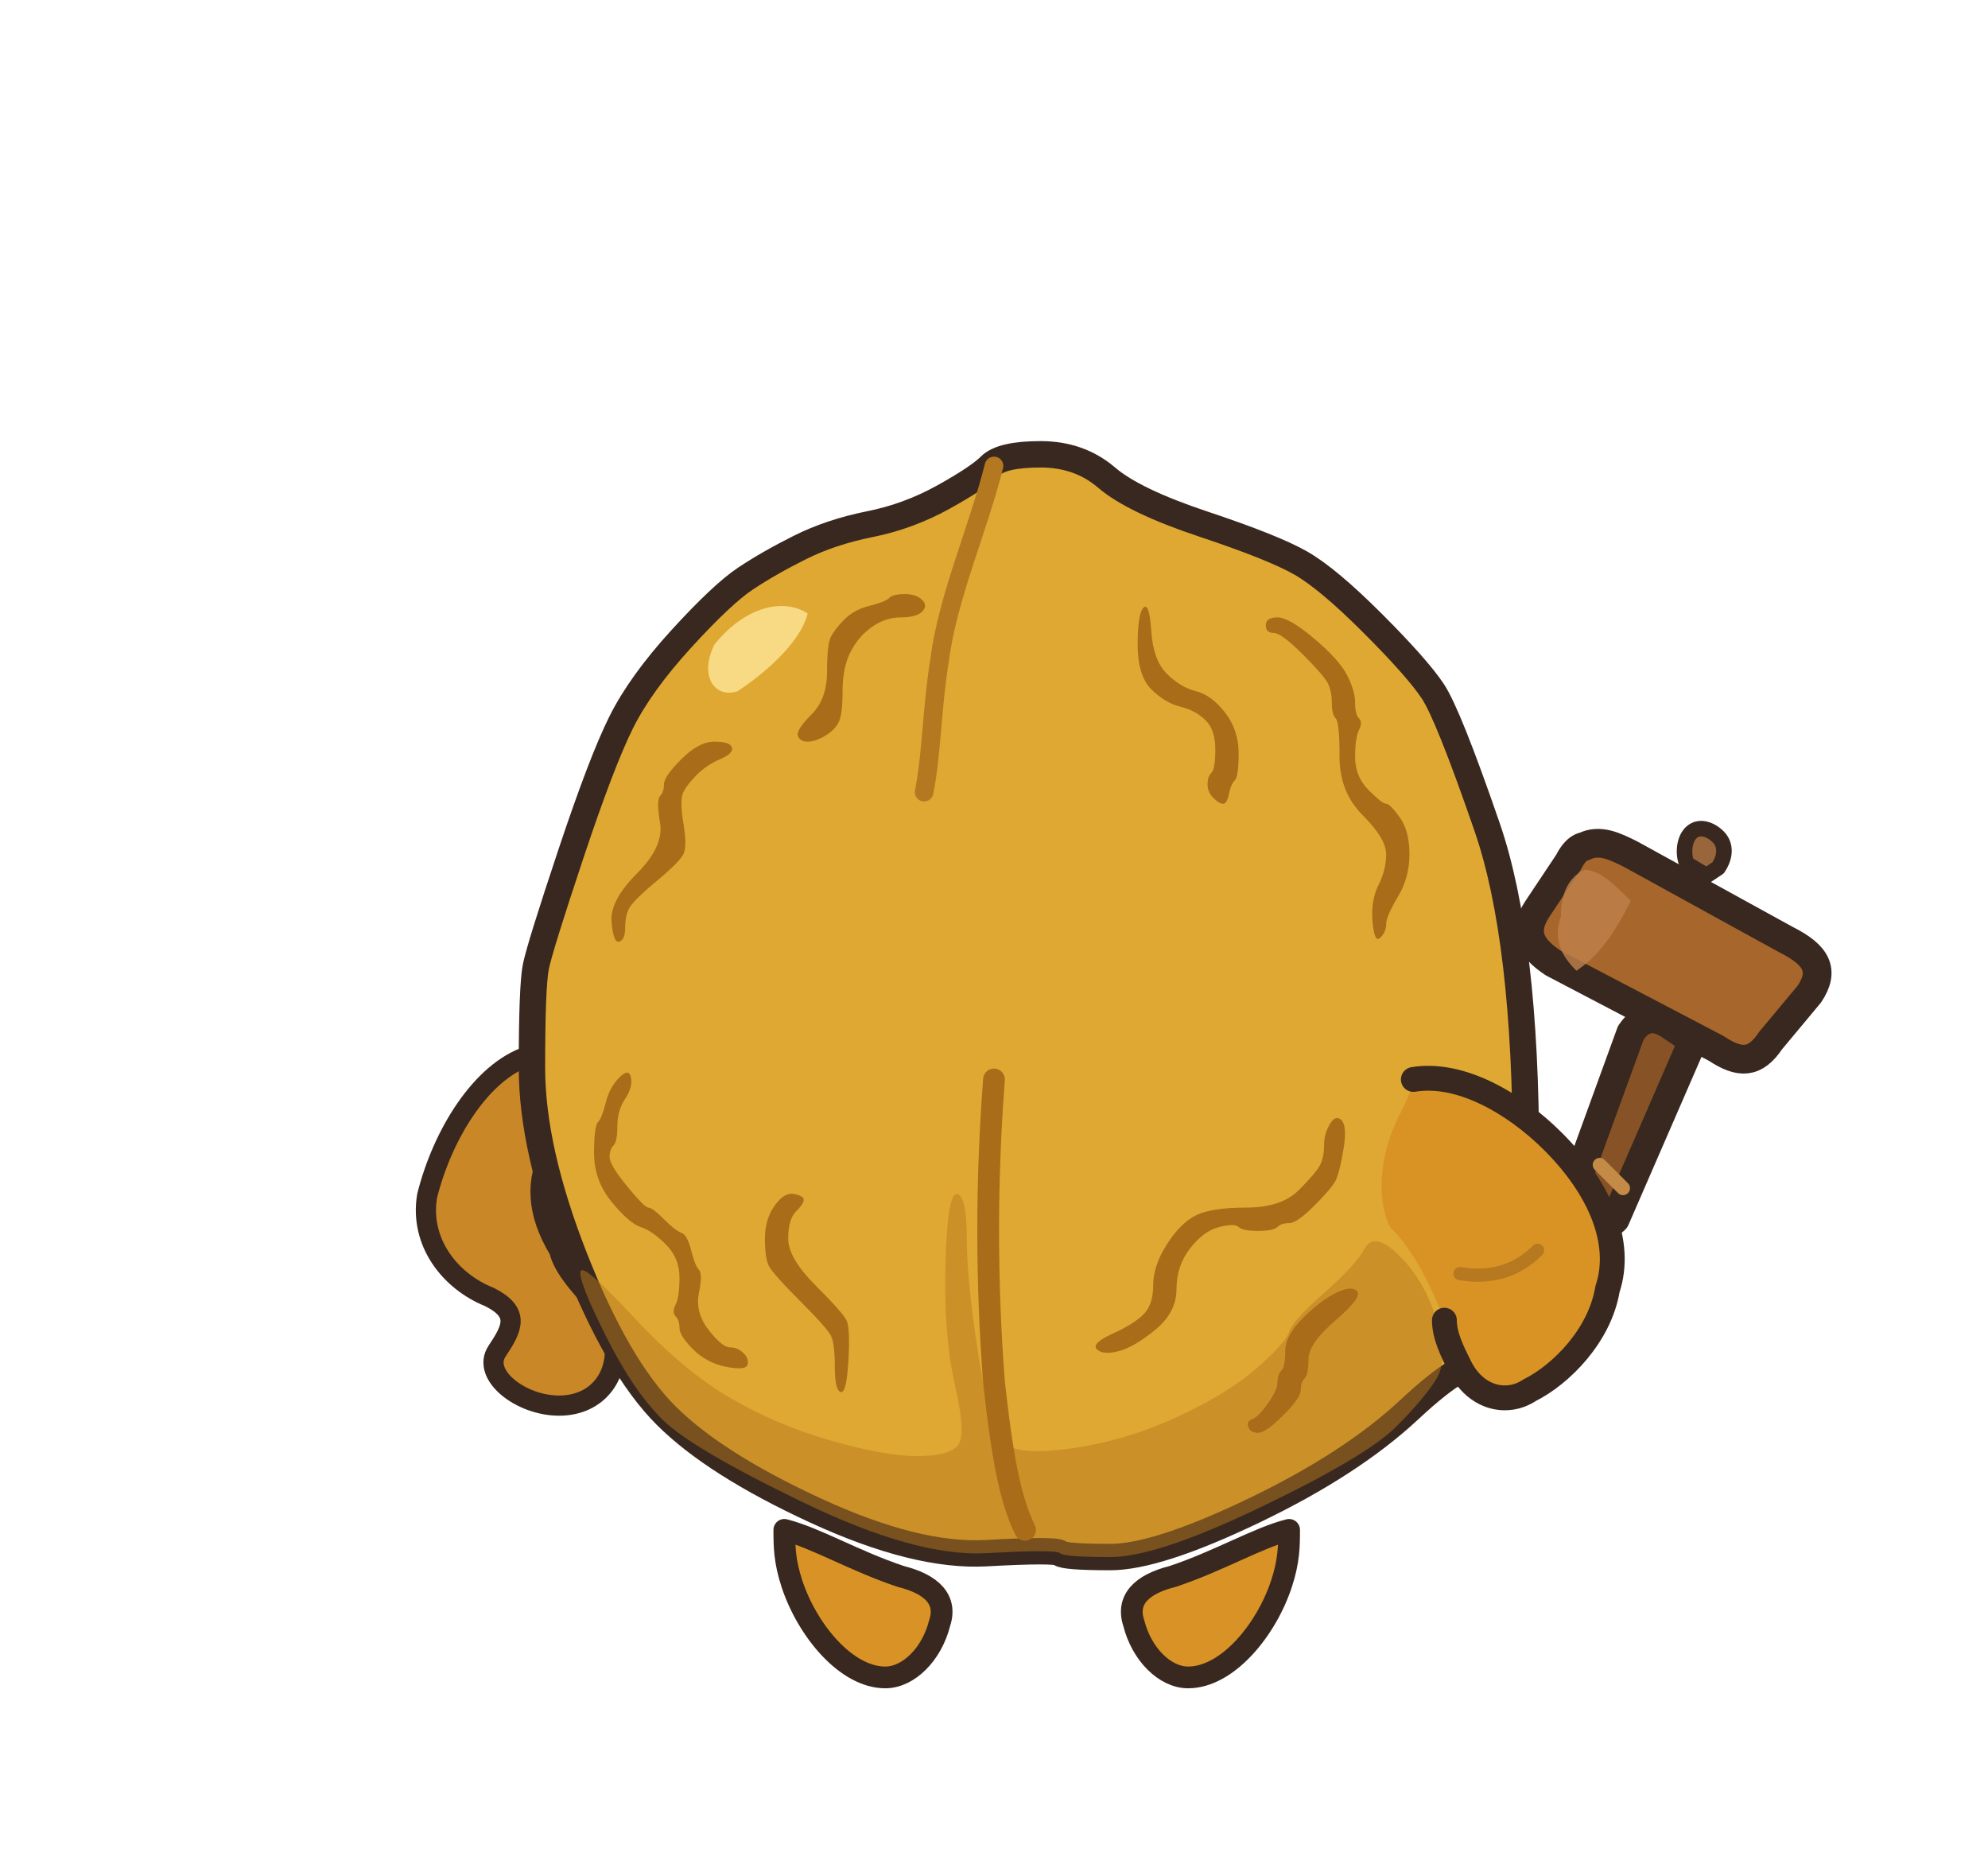
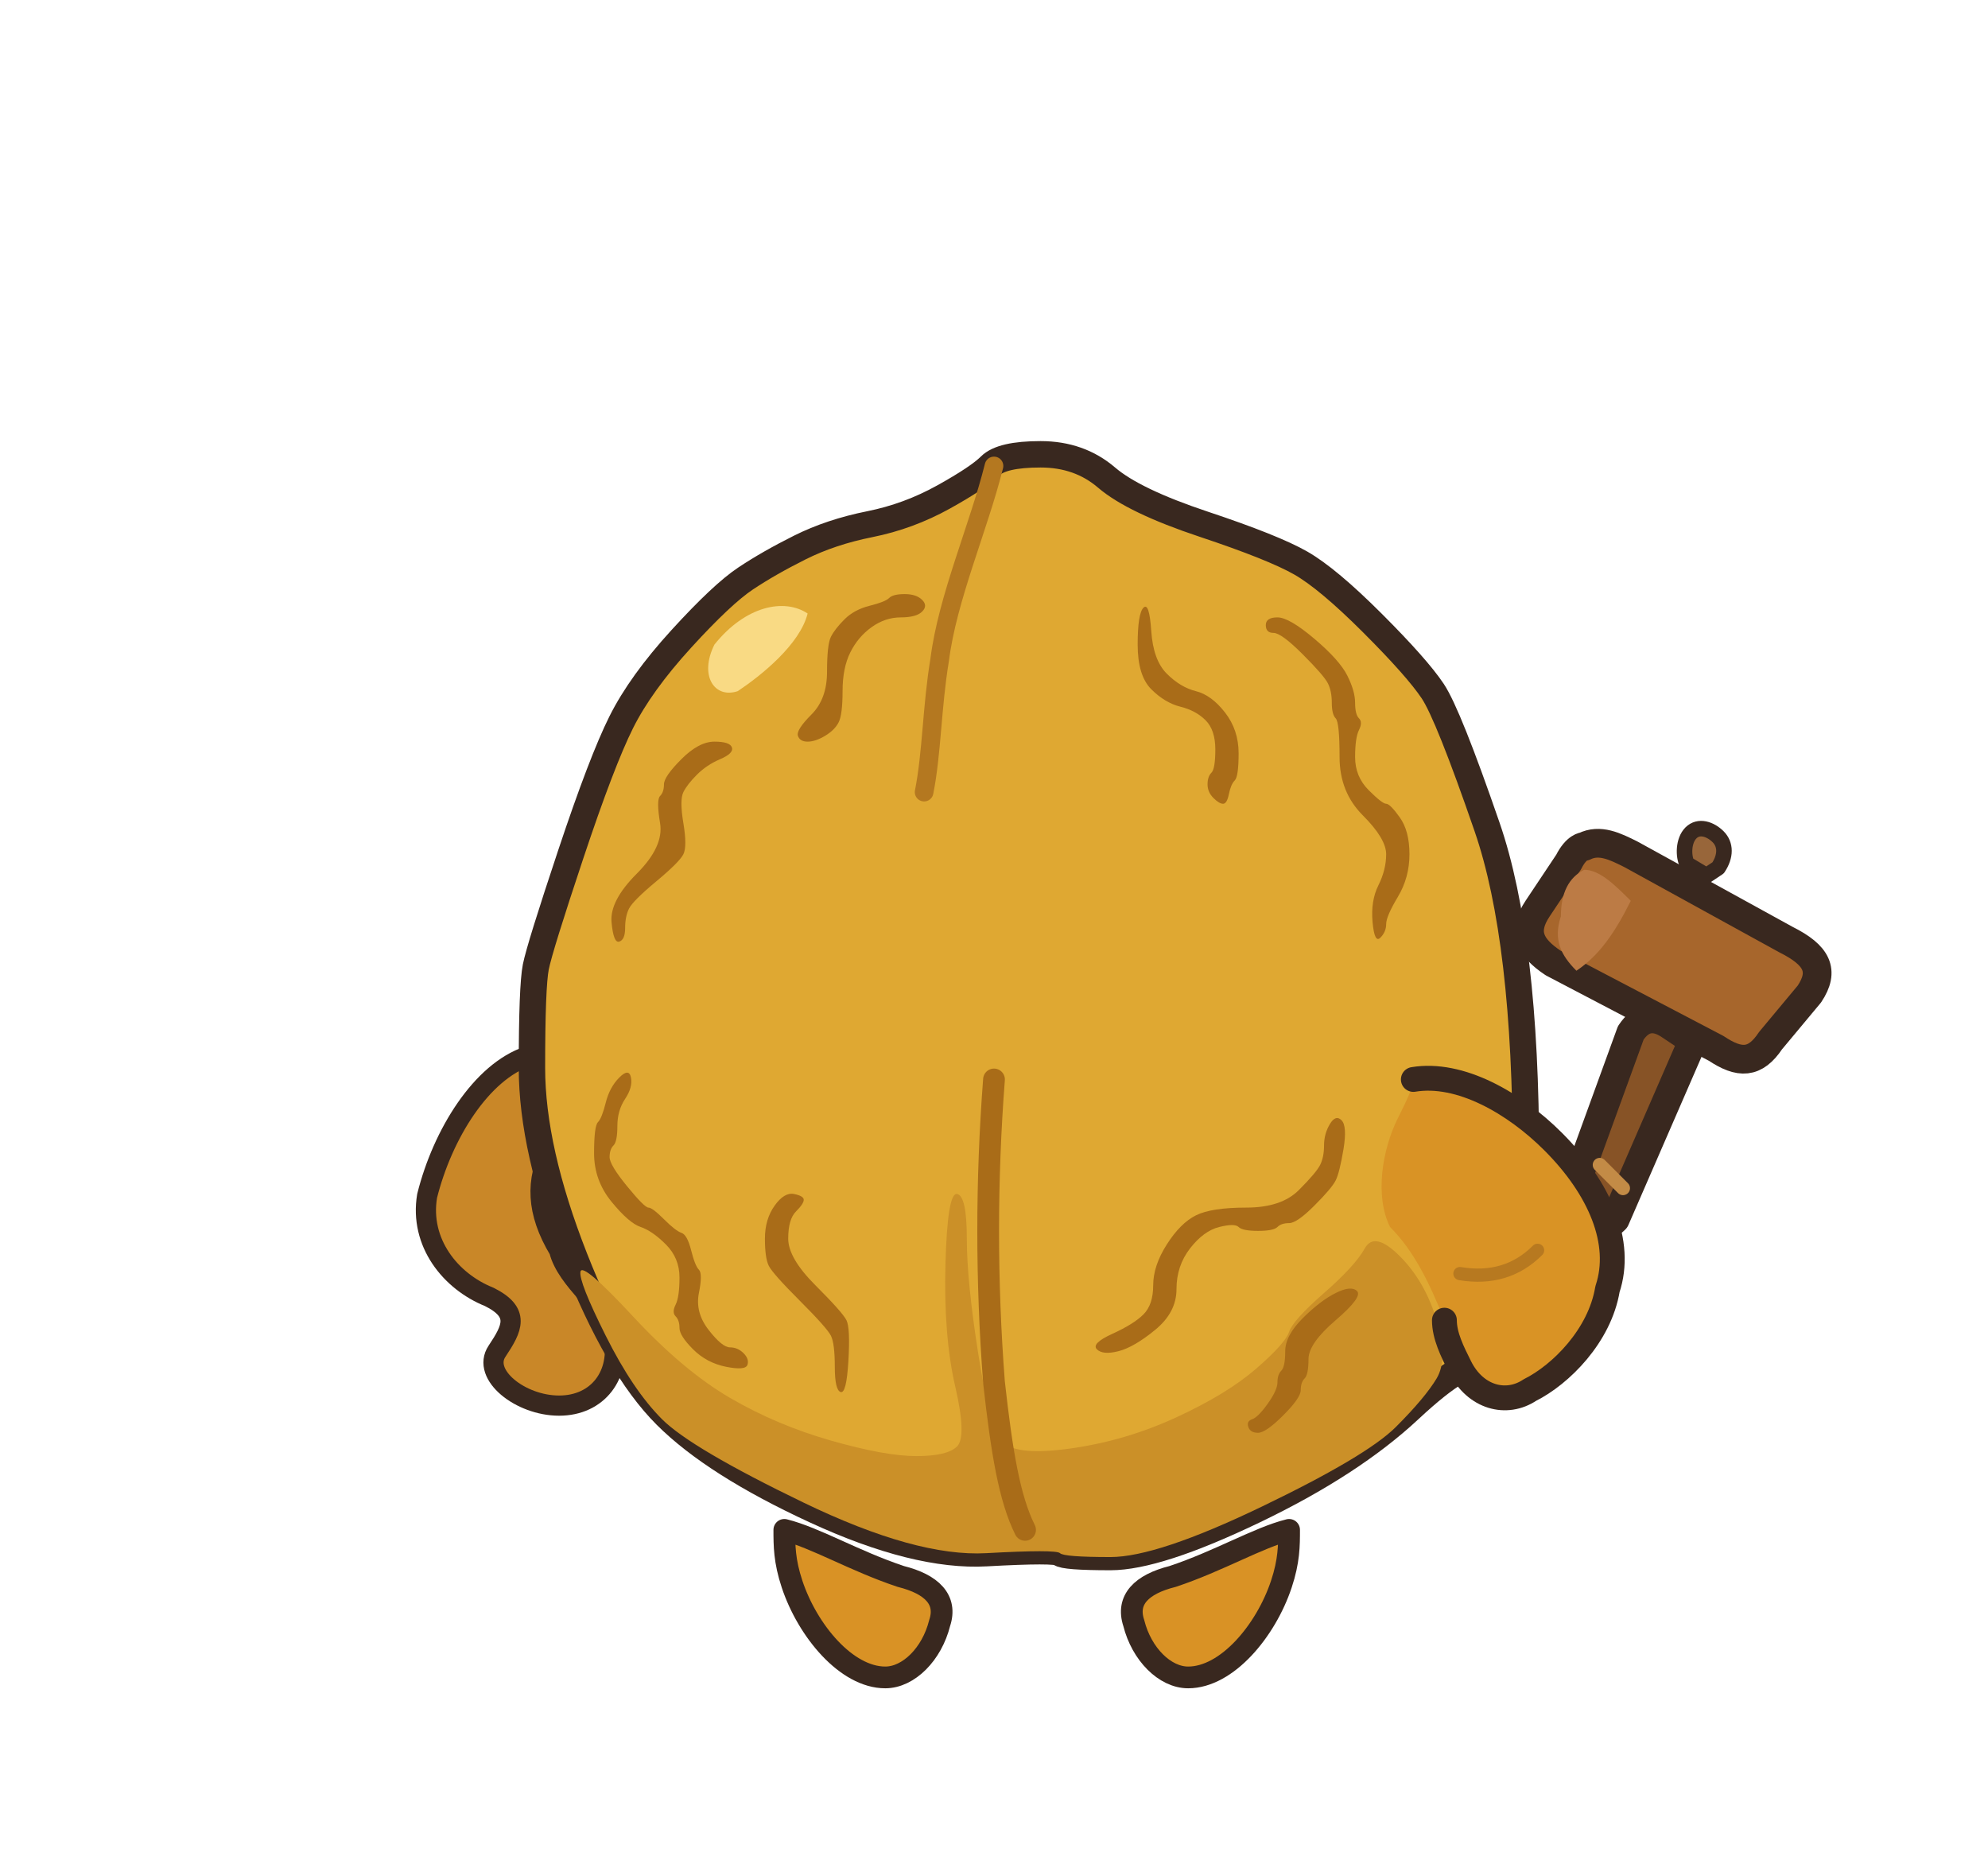
<svg xmlns="http://www.w3.org/2000/svg" width="320" height="300" viewBox="0 0 320 300">
  <g id="foot-left">
    <g transform="translate(-415 10) scale(1.25)">
      <path id="walnut-foot-left-shape" d="M 433 189 C 437 190 442 193 448 195 C 452 196 454 198 453 201 C 452 205 449 208 446 208 C 441 208 436 202 434 196 C 433 193 433 191 433 189 Z" fill="#d99225" stroke="#39281f" stroke-width="2.8" stroke-linejoin="round" />
    </g>
  </g>
  <g id="foot-right">
    <g transform="translate(-415 10) scale(1.25)">
      <path id="walnut-foot-right-shape" d="M 498 189 C 494 190 489 193 483 195 C 479 196 477 198 478 201 C 479 205 482 208 485 208 C 490 208 495 202 497 196 C 498 193 498 191 498 189 Z" fill="#d99225" stroke="#39281f" stroke-width="2.8" stroke-linejoin="round" />
    </g>
  </g>
  <g id="arm-left">
    <g transform="translate(-415 10) scale(1.25)">
      <path id="walnut-arm-left-shape" d="M 400 128 C 394 130 389 138 387 146 C 386 152 390 157 395 159 C 399 161 398 163 396 166 C 394 169 399 173 404 173 C 409 173 412 169 411 164 C 410 160 405 157 404 153 C 401 148 401 144 403 140 C 405 135 404 130 400 128 Z" fill="#c98728" stroke="#39281f" stroke-width="2.6" stroke-linejoin="round" />
      <path id="walnut-arm-left-crease" d="M 0 0" fill="none" opacity="0" />
    </g>
  </g>
  <g id="body">
    <g id="walnut-shell-art" transform="translate(-415 10) scale(1.25)">
      <path id="walnut-body-outline" d="M 459.50 52.00 Q 461.00 50.50 466.00 50.50 Q 471.00 50.50 474.50 53.50 Q 478.00 56.50 487.00 59.50 Q 496.00 62.50 499.50 64.50 Q 503.00 66.50 508.75 72.25 Q 514.50 78.00 516.50 81.00 Q 518.50 84.00 523.50 98.50 Q 528.50 113.00 528.50 141.00 Q 528.50 169.00 526.75 169.25 Q 525.00 169.50 523.00 168.00 Q 521.00 166.50 513.50 173.50 Q 506.00 180.50 493.50 186.50 Q 481.00 192.50 475.00 192.50 Q 469.00 192.50 468.50 192.00 Q 468.00 191.50 459.00 192.00 Q 450.00 192.50 437.00 186.50 Q 424.00 180.50 417.75 174.25 Q 411.50 168.00 406.00 154.00 Q 400.50 140.00 400.50 129.50 Q 400.50 119.00 401.00 116.50 Q 401.50 114.00 405.50 102.00 Q 409.50 90.00 412.00 85.00 Q 414.50 80.00 419.75 74.25 Q 425.00 68.50 428.00 66.50 Q 431.00 64.50 435.00 62.50 Q 439.00 60.50 444.00 59.50 Q 449.00 58.50 453.50 56.00 Q 458.00 53.50 459.50 52.00 Z" fill="#dfa832" stroke="#39281f" stroke-width="3.4" stroke-linejoin="round" />
-       <path id="walnut-body-bottom-shade" d="M 453.75 154.75 Q 454.00 145.50 455.25 145.75 Q 456.50 146.00 456.50 151.50 Q 456.50 157.00 458.00 166.50 Q 459.50 176.00 461.25 177.75 Q 463.00 179.50 470.00 178.50 Q 477.00 177.50 483.50 174.50 Q 490.00 171.50 493.75 168.25 Q 497.50 165.00 498.00 163.50 Q 498.50 162.00 502.50 158.50 Q 506.50 155.00 507.75 152.75 Q 509.00 150.50 512.25 153.75 Q 515.50 157.00 517.00 162.00 Q 518.50 167.00 517.00 169.50 Q 515.50 172.00 511.75 175.75 Q 508.00 179.50 494.50 186.00 Q 481.00 192.50 475.00 192.50 Q 469.00 192.50 468.50 192.00 Q 468.00 191.50 459.00 192.00 Q 450.00 192.50 435.50 185.50 Q 421.00 178.50 417.25 174.75 Q 413.50 171.00 410.00 164.00 Q 406.50 157.00 406.75 155.75 Q 407.00 154.50 413.50 161.50 Q 420.00 168.50 426.00 172.00 Q 432.00 175.50 439.00 177.50 Q 446.00 179.50 450.00 179.50 Q 454.00 179.50 455.25 178.25 Q 456.50 177.00 455.00 170.50 Q 453.50 164.00 453.75 154.75 Z" fill="#b7791d" opacity=".5" />
-       <path id="walnut-top-highlight" d="M 424 75 C 428 70 433 69 436 71 C 435 75 430 79 427 81 C 424 82 422 79 424 75 Z" fill="#ffe596" opacity=".82" />
+       <path id="walnut-body-bottom-shade" d="M 453.75 154.75 Q 454.00 145.50 455.25 145.75 Q 456.50 146.00 456.50 151.50 Q 456.50 157.00 458.00 166.50 Q 459.50 176.00 461.25 177.75 Q 463.00 179.50 470.00 178.50 Q 477.00 177.50 483.50 174.50 Q 490.00 171.50 493.75 168.25 Q 497.50 165.00 498.00 163.50 Q 498.50 162.00 502.50 158.50 Q 506.50 155.00 507.75 152.75 Q 509.00 150.50 512.25 153.75 Q 515.50 157.00 517.00 162.00 Q 518.50 167.00 517.00 169.50 Q 515.50 172.00 511.75 175.75 Q 508.00 179.50 494.50 186.00 Q 481.00 192.50 475.00 192.50 Q 469.00 192.50 468.50 192.00 Q 468.00 191.50 459.00 192.00 Q 450.00 192.50 435.50 185.50 Q 421.00 178.50 417.25 174.75 Q 413.50 171.00 410.00 164.00 Q 406.50 157.00 406.75 155.75 Q 407.00 154.50 413.50 161.50 Q 420.00 168.50 426.00 172.00 Q 432.00 175.50 439.00 177.50 Q 446.00 179.50 450.00 179.50 Q 454.00 179.50 455.25 178.25 Q 456.50 177.00 455.00 170.50 Q 453.50 164.00 453.75 154.75 Z" fill="#cb9028" />
+       <path id="walnut-top-highlight" d="M 424 75 C 428 70 433 69 436 71 C 435 75 430 79 427 81 C 424 82 422 79 424 75 Z" fill="#f9da84" />
      <path id="walnut-brain-crease-top-center" d="M 460 52 C 458 60 454 69 453 77 C 452 83 452 89 451 94" fill="none" stroke="#b47820" stroke-width="2.4" stroke-linecap="round" />
      <path id="walnut-brain-crease-bottom-center" d="M 460 131 C 459 144 459 157 460 170 C 461 179 462 185 464 189" fill="none" stroke="#a96c18" stroke-width="2.8" stroke-linecap="round" />
      <path id="walnut-brain-groove-left-top" d="M 446.50 69.00 Q 447.00 68.50 448.50 68.50 Q 450.00 68.50 450.75 69.25 Q 451.50 70.00 450.75 70.75 Q 450.00 71.50 448.00 71.50 Q 446.00 71.50 444.25 72.75 Q 442.50 74.00 441.50 76.00 Q 440.50 78.00 440.50 81.00 Q 440.50 84.00 440.00 85.00 Q 439.50 86.00 438.25 86.75 Q 437.00 87.50 436.00 87.50 Q 435.00 87.50 434.75 86.75 Q 434.50 86.00 436.50 84.00 Q 438.50 82.00 438.50 78.50 Q 438.50 75.00 439.00 74.00 Q 439.50 73.00 440.75 71.75 Q 442.00 70.50 444.00 70.00 Q 446.00 69.50 446.50 69.00 Z M 419.75 89.75 Q 422.00 87.50 424.00 87.50 Q 426.00 87.50 426.25 88.25 Q 426.50 89.00 424.75 89.75 Q 423.00 90.50 421.75 91.75 Q 420.50 93.00 420.00 94.00 Q 419.50 95.00 420.00 98.00 Q 420.50 101.00 420.00 102.00 Q 419.50 103.00 416.50 105.50 Q 413.50 108.00 413.00 109.00 Q 412.50 110.00 412.50 111.50 Q 412.50 113.00 411.75 113.25 Q 411.00 113.50 410.75 110.75 Q 410.50 108.00 414.00 104.50 Q 417.50 101.00 417.00 98.00 Q 416.50 95.00 417.00 94.50 Q 417.50 94.00 417.50 93.00 Q 417.50 92.00 419.75 89.75 Z" fill="#a96c18" />
      <path id="walnut-brain-groove-right-top" d="M 479.25 70.25 Q 480.00 69.50 480.25 73.25 Q 480.50 77.00 482.25 78.75 Q 484.00 80.50 486.00 81.00 Q 488.00 81.50 489.75 83.75 Q 491.50 86.00 491.50 89.00 Q 491.50 92.00 491.00 92.50 Q 490.50 93.00 490.25 94.25 Q 490.00 95.50 489.50 95.50 Q 489.00 95.50 488.25 94.75 Q 487.50 94.00 487.50 93.00 Q 487.50 92.00 488.00 91.50 Q 488.50 91.00 488.50 88.50 Q 488.50 86.00 487.25 84.75 Q 486.00 83.50 484.00 83.00 Q 482.00 82.50 480.25 80.75 Q 478.50 79.00 478.50 75.00 Q 478.50 71.00 479.25 70.25 Z M 495.00 72.50 Q 495.00 71.50 496.50 71.50 Q 498.00 71.50 501.25 74.25 Q 504.50 77.00 505.50 79.00 Q 506.50 81.00 506.50 82.50 Q 506.50 84.00 507.00 84.50 Q 507.50 85.00 507.00 86.00 Q 506.50 87.00 506.50 89.50 Q 506.50 92.00 508.25 93.75 Q 510.00 95.50 510.50 95.50 Q 511.00 95.50 512.25 97.25 Q 513.50 99.00 513.50 102.00 Q 513.50 105.00 512.00 107.50 Q 510.50 110.00 510.50 111.00 Q 510.50 112.00 509.75 112.75 Q 509.00 113.50 508.75 110.75 Q 508.50 108.00 509.50 106.00 Q 510.50 104.00 510.50 102.00 Q 510.50 100.00 507.50 97.00 Q 504.50 94.00 504.50 89.50 Q 504.50 85.00 504.00 84.50 Q 503.50 84.00 503.50 82.50 Q 503.50 81.00 503.00 80.00 Q 502.50 79.00 499.75 76.25 Q 497.00 73.50 496.00 73.50 Q 495.00 73.50 495.00 72.50 Z" fill="#a96c18" />
      <path id="walnut-brain-groove-left-bottom" d="M 411.75 130.75 Q 413.00 129.50 413.25 130.75 Q 413.50 132.00 412.50 133.50 Q 411.50 135.00 411.50 137.00 Q 411.50 139.00 411.00 139.50 Q 410.50 140.00 410.50 141.00 Q 410.50 142.00 412.75 144.75 Q 415.00 147.50 415.50 147.50 Q 416.00 147.50 417.50 149.00 Q 419.00 150.50 419.75 150.75 Q 420.50 151.00 421.00 153.00 Q 421.50 155.00 422.00 155.50 Q 422.50 156.00 422.00 158.50 Q 421.50 161.00 423.25 163.25 Q 425.00 165.50 426.00 165.50 Q 427.00 165.50 427.75 166.25 Q 428.50 167.00 428.25 167.75 Q 428.00 168.50 425.50 168.00 Q 423.00 167.50 421.25 165.75 Q 419.50 164.00 419.50 163.00 Q 419.50 162.00 419.00 161.50 Q 418.50 161.00 419.00 160.00 Q 419.50 159.00 419.50 156.50 Q 419.50 154.00 417.75 152.25 Q 416.00 150.50 414.50 150.00 Q 413.00 149.50 410.75 146.75 Q 408.50 144.00 408.50 140.50 Q 408.50 137.00 409.00 136.50 Q 409.50 136.00 410.00 134.00 Q 410.50 132.00 411.75 130.75 Z M 431.75 147.25 Q 433.00 145.50 434.25 145.75 Q 435.50 146.00 435.50 146.50 Q 435.50 147.00 434.50 148.00 Q 433.50 149.00 433.50 151.50 Q 433.50 154.00 437.00 157.50 Q 440.50 161.00 441.00 162.00 Q 441.50 163.00 441.25 167.25 Q 441.00 171.50 440.25 171.25 Q 439.50 171.00 439.50 168.00 Q 439.50 165.00 439.00 164.00 Q 438.50 163.00 435.00 159.50 Q 431.50 156.00 431.00 155.00 Q 430.50 154.00 430.50 151.50 Q 430.50 149.00 431.75 147.25 Z" fill="#a96c18" />
      <path id="walnut-brain-groove-right-bottom" d="M 503.25 136.75 Q 504.00 135.50 504.75 136.25 Q 505.50 137.00 505.00 140.00 Q 504.50 143.00 504.00 144.00 Q 503.50 145.00 501.25 147.25 Q 499.00 149.50 498.00 149.50 Q 497.00 149.50 496.50 150.00 Q 496.00 150.50 494.00 150.50 Q 492.00 150.50 491.50 150.00 Q 491.00 149.50 489.00 150.00 Q 487.00 150.50 485.25 152.75 Q 483.50 155.00 483.50 158.00 Q 483.50 161.00 480.75 163.25 Q 478.00 165.50 476.00 166.00 Q 474.00 166.50 473.25 165.75 Q 472.50 165.00 475.25 163.75 Q 478.00 162.50 479.25 161.25 Q 480.50 160.00 480.50 157.50 Q 480.50 155.00 482.25 152.25 Q 484.00 149.50 486.00 148.50 Q 488.00 147.50 492.50 147.50 Q 497.00 147.50 499.25 145.25 Q 501.50 143.00 502.00 142.00 Q 502.50 141.00 502.50 139.50 Q 502.50 138.00 503.25 136.75 Z M 504.00 158.50 Q 506.00 157.50 506.75 158.25 Q 507.50 159.00 504.00 162.00 Q 500.50 165.00 500.50 167.00 Q 500.50 169.00 500.00 169.50 Q 499.50 170.00 499.50 171.00 Q 499.50 172.00 497.25 174.25 Q 495.00 176.50 494.00 176.50 Q 493.00 176.50 492.75 175.75 Q 492.50 175.00 493.25 174.75 Q 494.00 174.50 495.25 172.75 Q 496.50 171.00 496.50 170.00 Q 496.50 169.00 497.00 168.50 Q 497.50 168.00 497.50 166.00 Q 497.50 164.00 499.75 161.75 Q 502.00 159.50 504.00 158.50 Z" fill="#a96c18" />
      <path id="walnut-side-brain-groove-left" d="M 0 0" fill="none" opacity="0" />
      <path id="walnut-side-brain-groove-right" d="M 0 0" fill="none" opacity="0" />
    </g>
  </g>
  <g id="hammer">
    <g transform="translate(-415 10) scale(1.25)">
      <path id="walnut-hammer-handle" d="M 534 147 L 542 125 Q 544 122 547 124 L 550 126 L 540 149 Q 538 151 536 149 Z" fill="#875326" stroke="#39281f" stroke-width="3.7" stroke-linejoin="round" />
      <path id="walnut-hammer-cap" d="M 549.25 103.25 C 548.75 102.25 548.75 100.25 549.75 99.25 C 550.75 98.25 552.25 98.75 553.25 99.75 C 554.25 100.75 554.25 102.25 553.25 103.75 L 551.75 104.75 Z" fill="#98663a" stroke="#39281f" stroke-width="2" stroke-linejoin="round" />
      <path id="walnut-hammer-head" d="M 536 101 C 538 100 540 101 542 102 L 562 113 C 566 115 567 117 565 120 L 560 126 C 558 129 556 129 553 127 L 532 116 C 529 114 528 112 530 109 L 534 103 C 535 101 536 101 536 101 Z" fill="#a7662c" stroke="#39281f" stroke-width="3.7" stroke-linejoin="round" />
-       <path id="walnut-hammer-head-highlight" d="M 536 104 C 538 104 540 106 542 108 C 540 112 538 115 535 117 C 533 115 532 113 533 110 C 533 107 534 105 536 104 Z" fill="#c0804a" opacity=".82" />
+       <path id="walnut-hammer-head-highlight" d="M 536 104 C 538 104 540 106 542 108 C 540 112 538 115 535 117 C 533 115 532 113 533 110 C 533 107 534 105 536 104 Z" fill="#bc7b45" />
      <path id="walnut-hammer-grip" d="M 538 142 L 541 145" fill="none" stroke="#c38b46" stroke-width="1.8" stroke-linecap="round" />
    </g>
  </g>
  <g id="arm-right">
    <g transform="translate(-415 10) scale(1.25)">
      <path id="walnut-arm-right-shape" d="M 514 131 C 520 130 527 134 532 139 C 538 145 541 152 539 158 C 538 164 533 169 529 171 C 523 172 520 168 518 162 C 516 157 514 153 511 150 C 509 146 510 140 512 136 C 513 134 514 132 514 131 Z" fill="#d99325" />
      <path id="walnut-arm-right-outline" d="M 514 131 C 520 130 527 134 532 139 C 538 145 541 152 539 158 C 538 164 533 169 529 171 C 526 173 522 172 520 168 C 519 166 518 164 518 162" fill="none" stroke="#39281f" stroke-width="3.2" stroke-linecap="round" stroke-linejoin="round" />
      <path id="walnut-arm-right-crease" d="M530 153 Q526 157 520 156" fill="none" stroke="#b77920" stroke-width="1.7" stroke-linecap="round" />
    </g>
  </g>
  <g id="guard-form" display="none" transform="translate(160 0) scale(.92 .88) translate(-160 0)">
    <path id="walnut-guard-shell" d="M160 43 C150 40 142 46 134 53 C123 50 111 56 106 66 C93 68 84 79 86 92 C77 100 77 114 84 125 C77 137 82 150 94 157 C92 171 104 182 119 180 C127 192 143 195 158 187 C174 196 190 191 197 180 C212 184 226 175 225 161 C239 154 243 140 234 127 C243 116 241 101 233 92 C236 79 226 69 213 66 C207 55 194 51 183 55 C176 45 167 42 160 43 Z" fill="#dfa832" stroke="#3d2b22" stroke-width="4.5" stroke-linejoin="round" />
-     <path id="walnut-guard-lower-shell" d="M84 128 C106 136 137 144 160 157 C183 143 211 135 235 127 C242 140 236 154 225 161 C226 175 212 184 197 180 C190 191 174 196 158 187 C143 195 127 192 119 180 C104 182 92 171 94 157 C82 150 77 138 84 128 Z" fill="#d89328" opacity=".58" />
+     <path id="walnut-guard-lower-shell" d="M84 128 C106 136 137 144 160 157 C183 143 211 135 235 127 C242 140 236 154 225 161 C226 175 212 184 197 180 C190 191 174 196 158 187 C143 195 127 192 119 180 C104 182 92 171 94 157 C82 150 77 138 84 128 Z" fill="#db9c2c" />
    <path id="walnut-guard-rim-shadow" d="M84 127 C108 137 137 148 160 157 C183 148 212 137 235 127" fill="none" stroke="#593622" stroke-width="6" stroke-linecap="round" stroke-linejoin="round" />
    <path id="walnut-guard-rim-highlight" d="M87 134 C110 143 138 153 160 164 C183 153 210 143 232 134" fill="none" stroke="#f4cc70" stroke-width="3.2" stroke-linecap="round" stroke-linejoin="round" />
    <path id="walnut-guard-top-crease" d="M160 47 Q157 62 157 77" fill="none" stroke="#b9791d" stroke-width="4" stroke-linecap="round" />
    <ellipse data-paint-region="element-cheeks" id="walnut-guard-blush-left" cx="120" cy="116" rx="11" ry="6" fill="#e98278" />
    <ellipse data-paint-region="element-cheeks" id="walnut-guard-blush-right" cx="200" cy="116" rx="11" ry="6" fill="#e98278" />
    <ellipse id="walnut-guard-eye-left" cx="137" cy="105" rx="7.5" ry="8.5" fill="#431811" />
    <ellipse id="walnut-guard-eye-right" cx="183" cy="105" rx="7.5" ry="8.5" fill="#431811" />
    <path id="walnut-guard-mouth" d="M151 124 Q160 133 169 124" fill="none" stroke="#431811" stroke-width="3.5" stroke-linecap="round" />
    <path id="walnut-guard-arm-left" d="M105 166 C116 174 128 172 140 161 C147 154 154 159 150 167 C142 180 124 186 109 177" fill="none" stroke="#613b22" stroke-width="8" stroke-linecap="round" stroke-linejoin="round" />
    <path id="walnut-guard-arm-right" d="M215 166 C204 174 192 172 180 161 C173 154 166 159 170 167 C178 180 196 186 211 177" fill="none" stroke="#613b22" stroke-width="8" stroke-linecap="round" stroke-linejoin="round" />
    <path id="walnut-guard-foot" d="M154 187 C152 195 154 205 160 211 C166 205 168 195 166 187 Z" fill="#d89328" stroke="#3d2b22" stroke-width="4.2" stroke-linejoin="round" />
  </g>
</svg>
